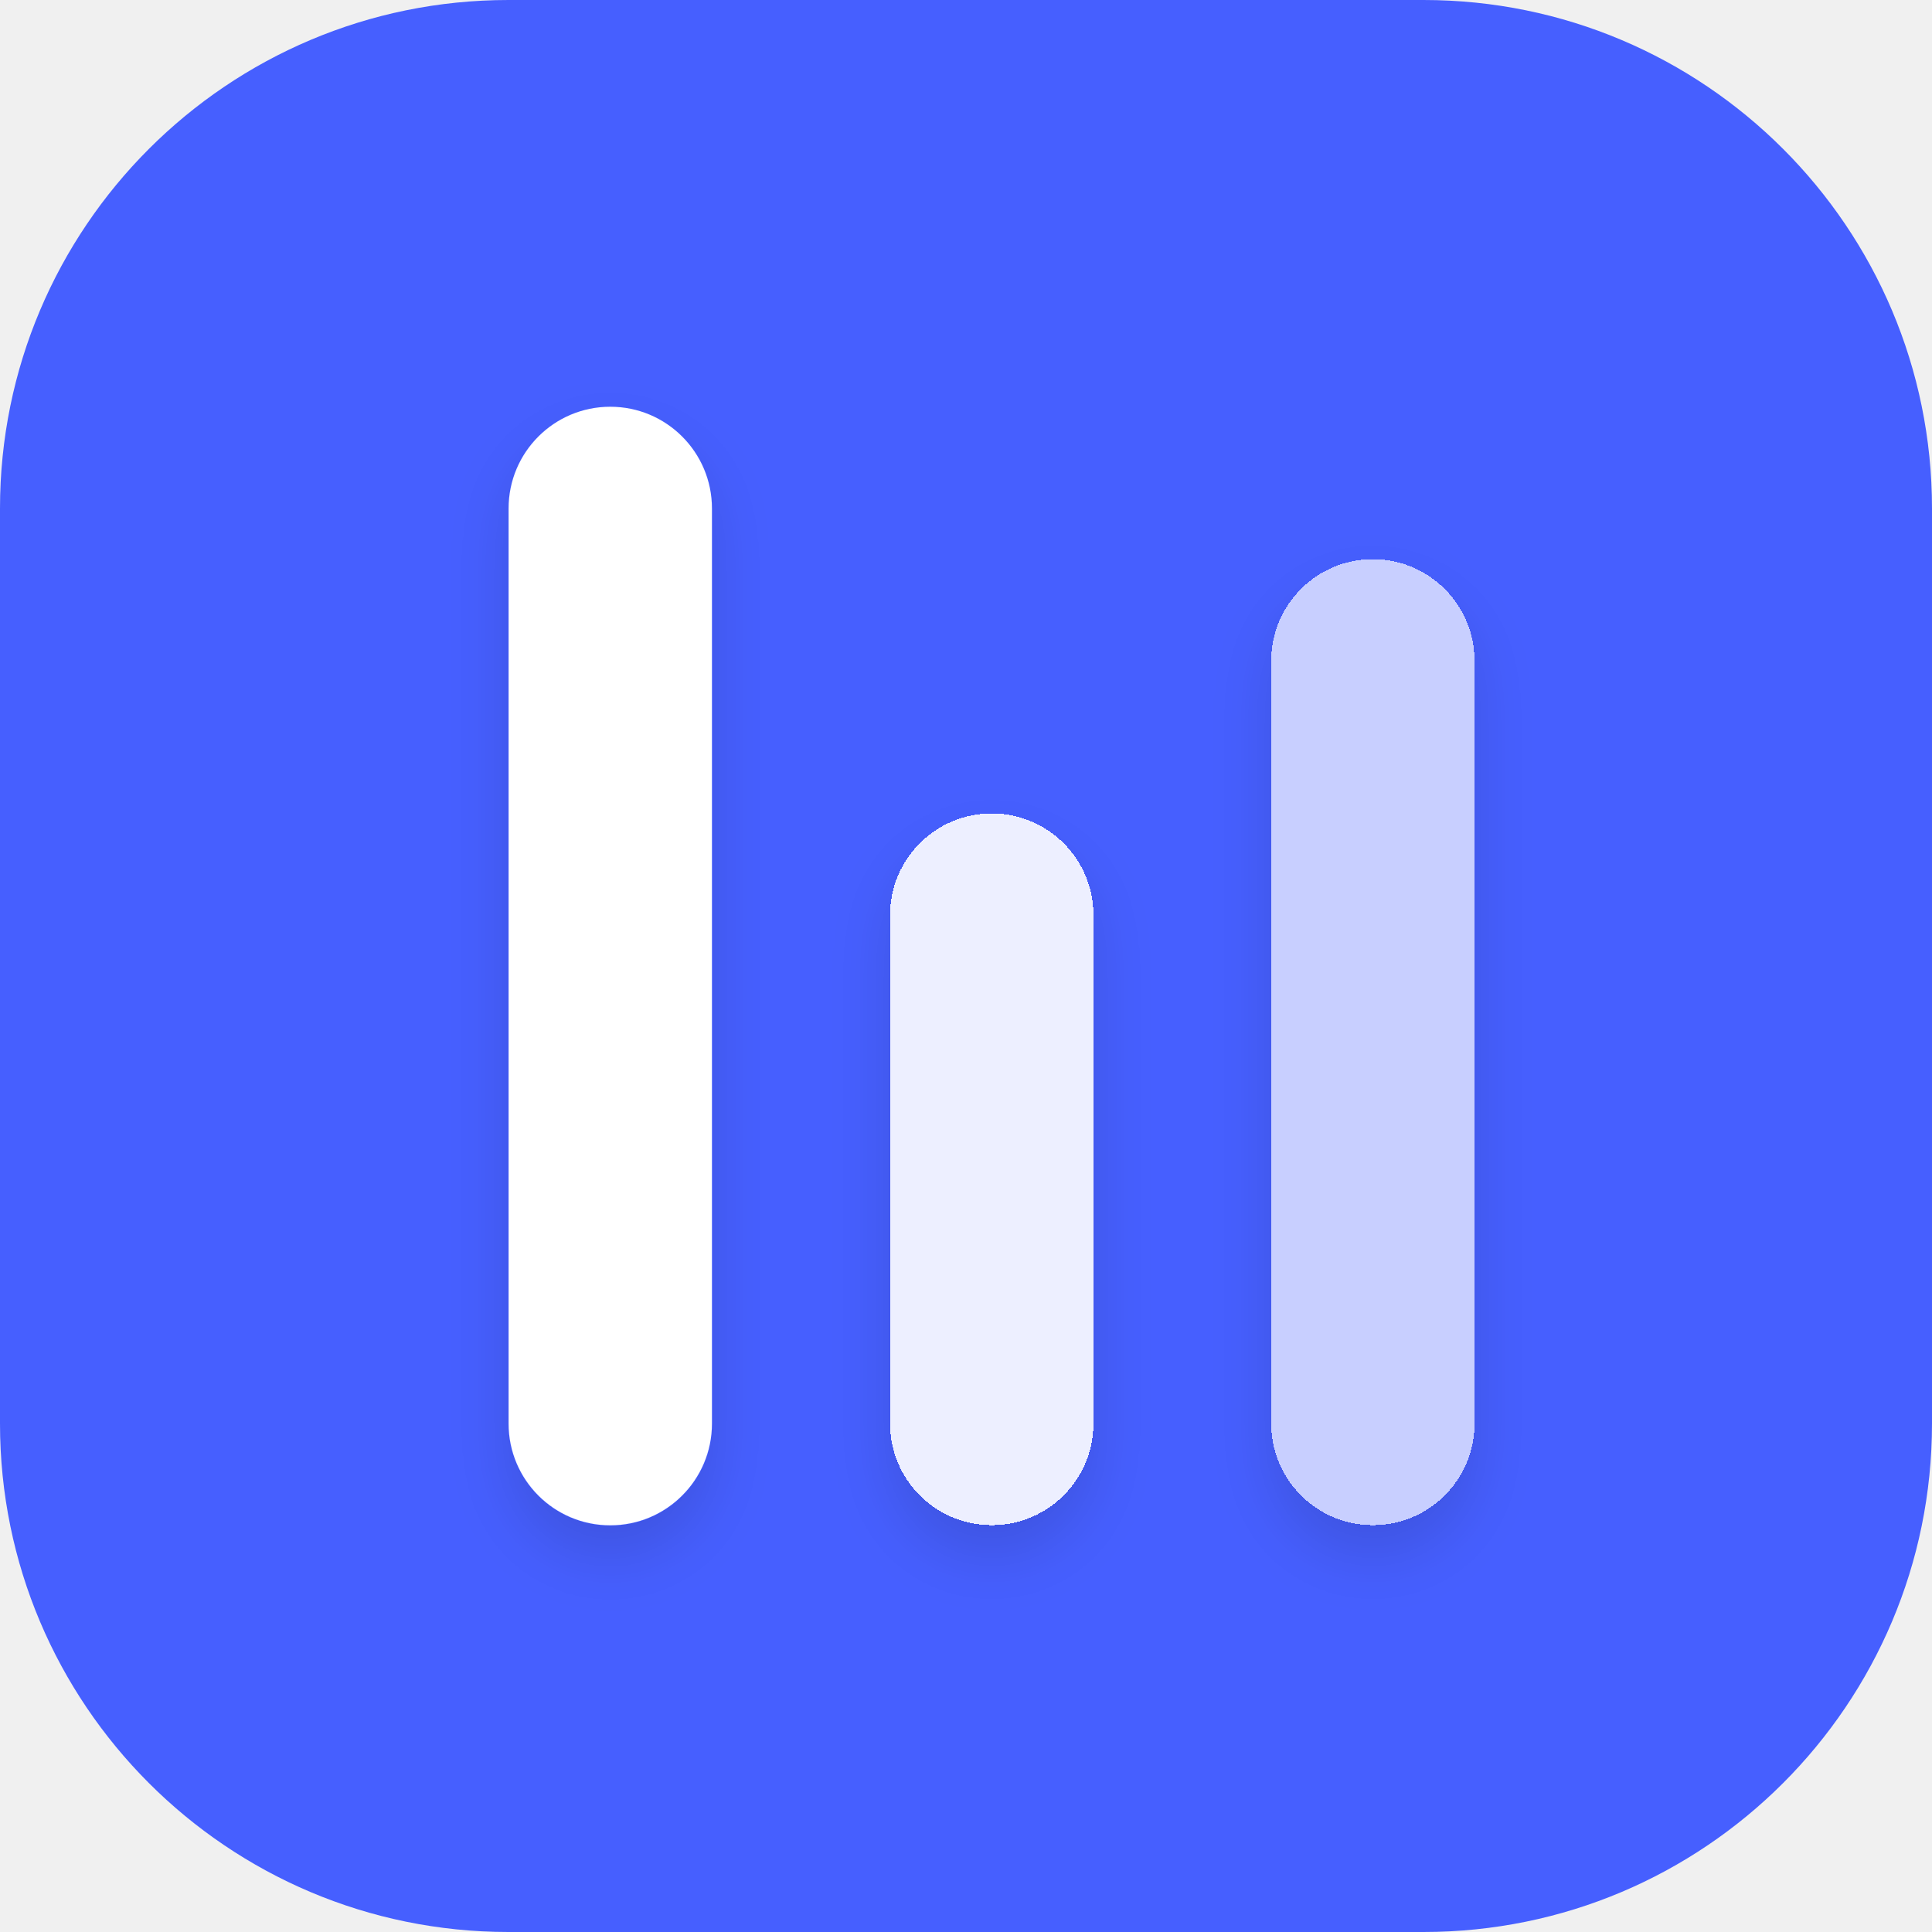
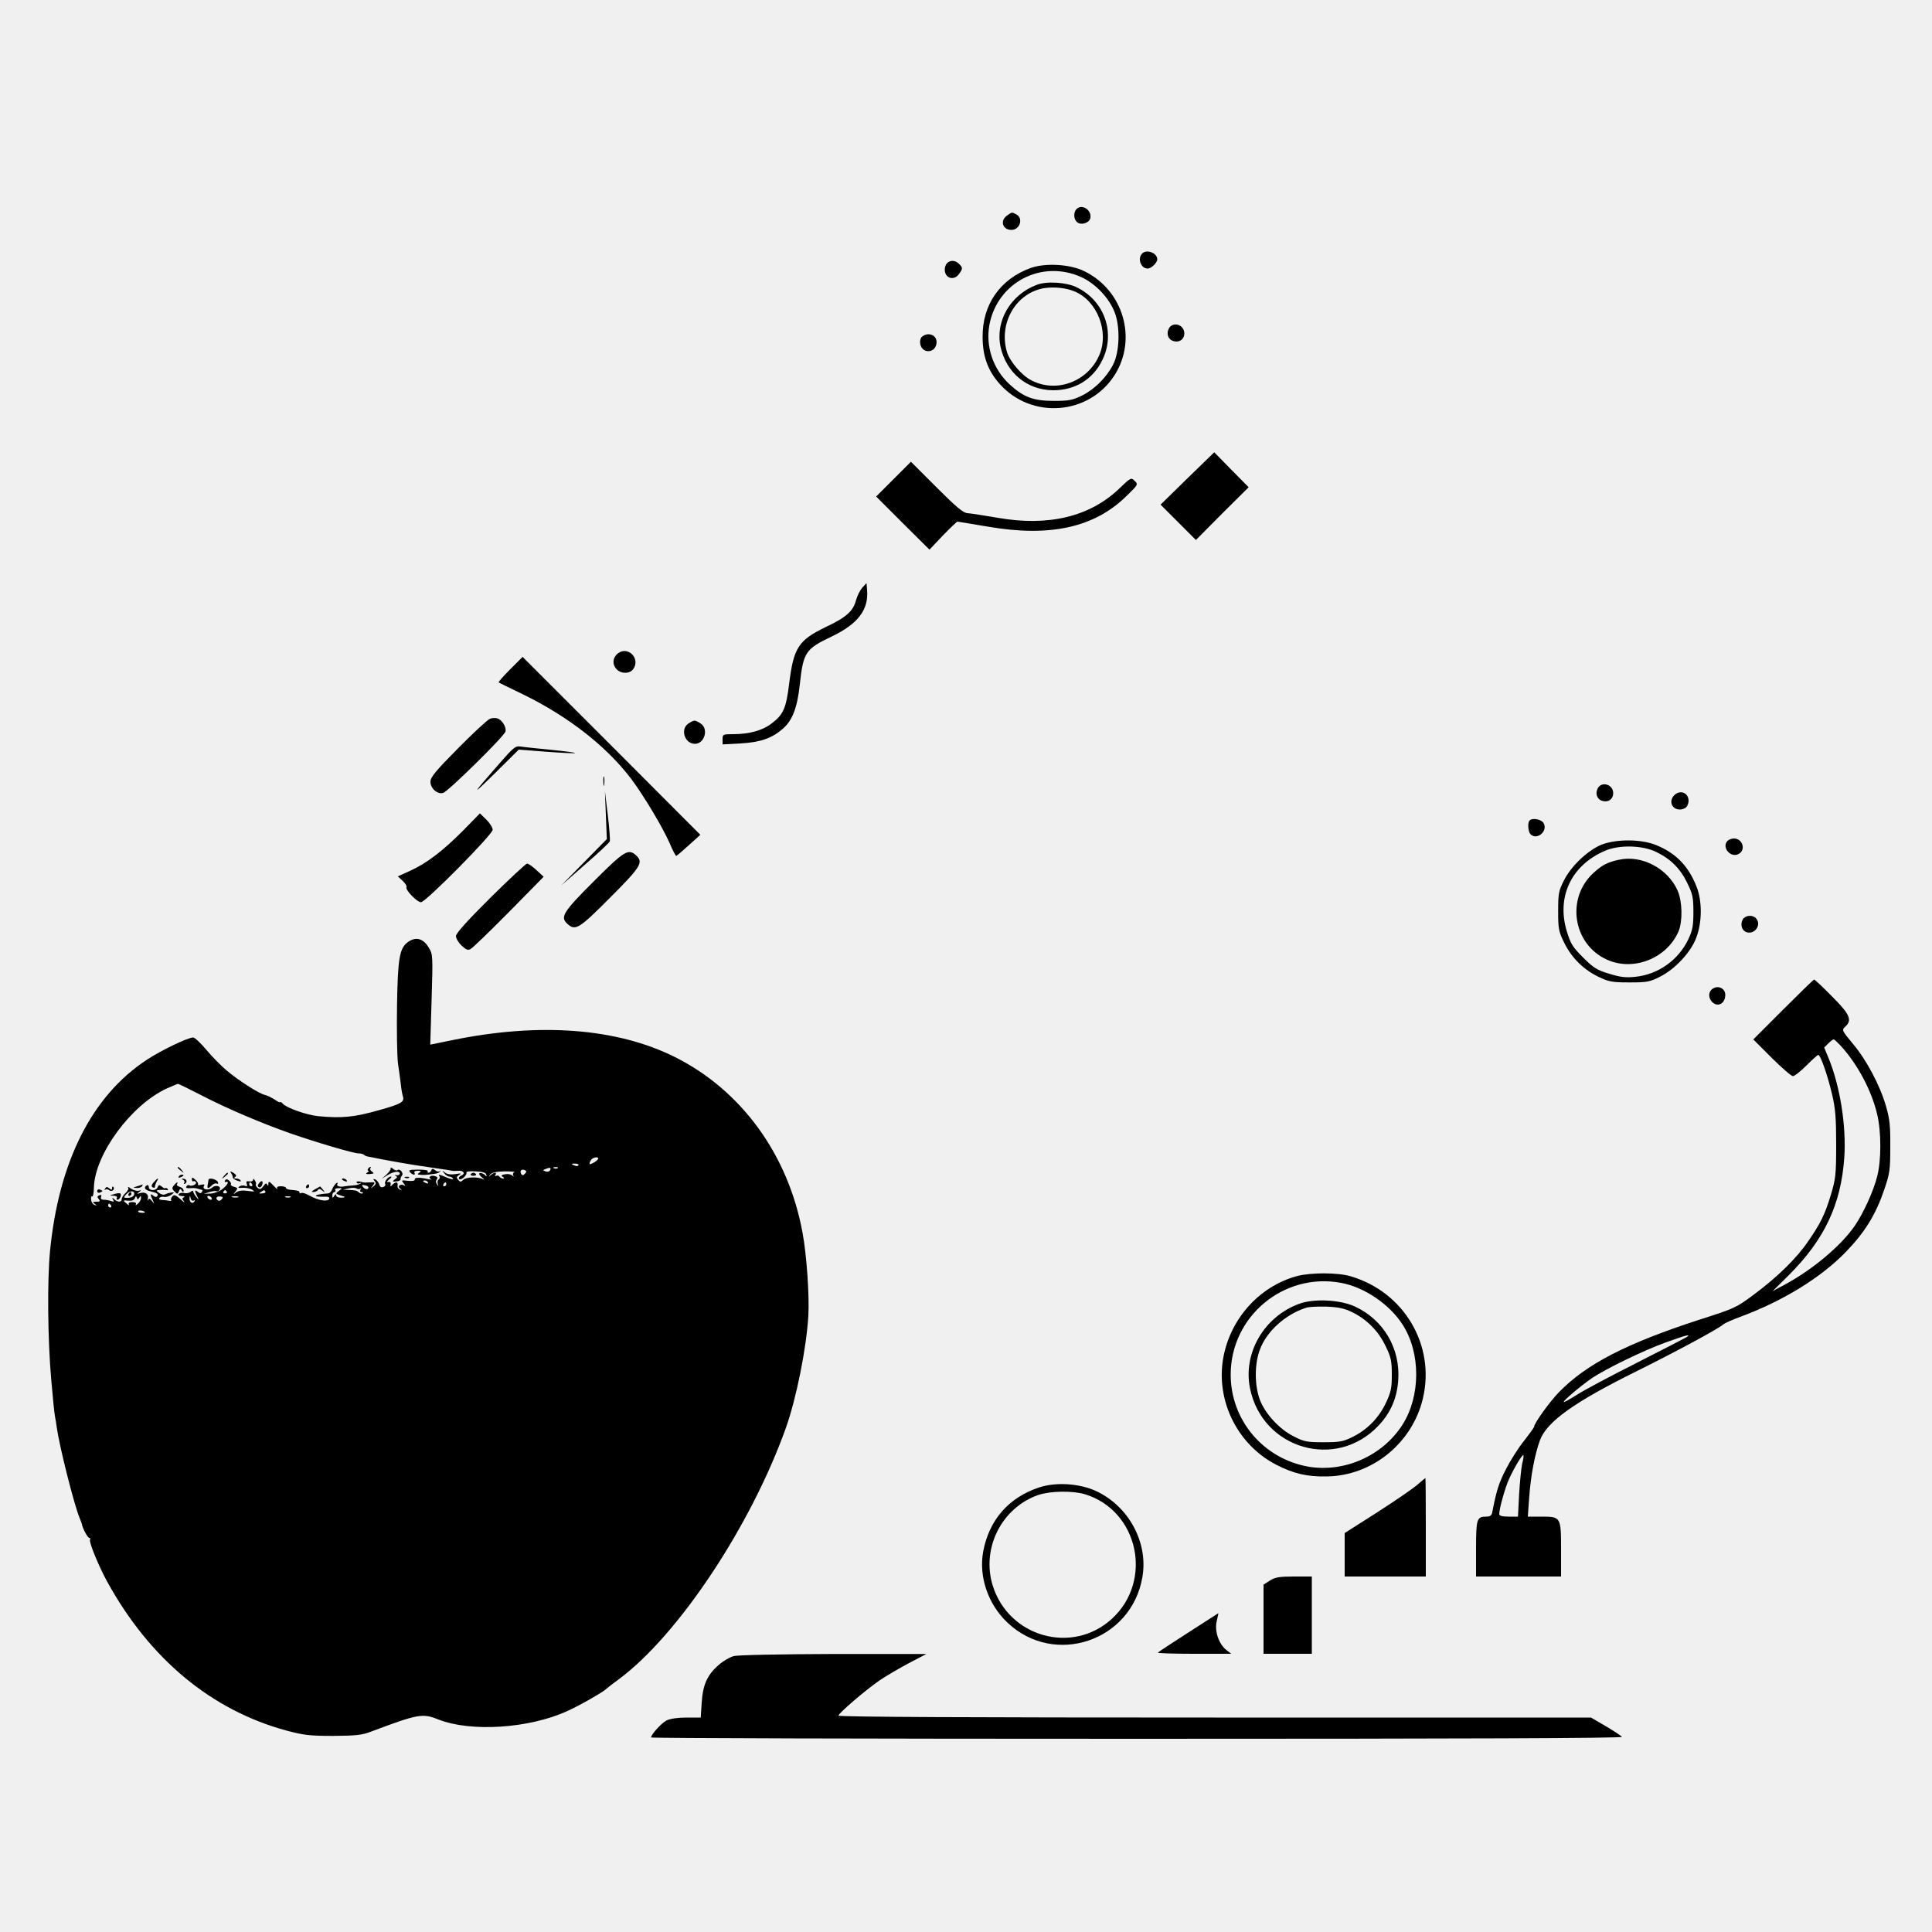
- <svg xmlns="http://www.w3.org/2000/svg" width="32" height="32" viewBox="0 0 32 32" fill="none">
-   <path d="M0 8.421C0 3.77 3.77 0 8.421 0H23.579C28.23 0 32 3.77 32 8.421V23.579C32 28.23 28.23 32 23.579 32H8.421C3.77 32 0 28.23 0 23.579V8.421Z" fill="#465FFF" />
-   <g filter="url(#filter0_d_1884_16361)">
-     <path d="M8.424 8.422C8.424 7.491 9.178 6.737 10.108 6.737C11.038 6.737 11.792 7.491 11.792 8.422V23.579C11.792 24.51 11.038 25.264 10.108 25.264C9.178 25.264 8.424 24.51 8.424 23.579V8.422Z" fill="white" />
+ <svg xmlns="http://www.w3.org/2000/svg" version="1.0" width="1000pt" height="1000pt" viewBox="0 0 1000 1000" preserveAspectRatio="xMidYMid meet">
+   <g transform="translate(0,1000) scale(0.1,-0.1)" fill="#000000" stroke="none">
+     <path d="M5572 8918 c-17 -17 -15 -53 3 -68 20 -17 61 -5 68 19 11 42 -42 78 -71 49z" />
+     <path d="M5212 8884 c-37 -26 -23 -74 23 -74 44 0 63 60 26 80 -25 13 -22 13 -49 -6z" />
+     <path d="M5912 8688 c-26 -26 -7 -78 28 -78 19 0 50 30 50 48 0 32 -54 54 -78 30z" />
+     <path d="M4902 8638 c-7 -7 -12 -21 -12 -33 0 -46 48 -60 74 -23 20 28 20 33 0 52 -18 19 -45 21 -62 4z" />
+     <path d="M5335 8613 c-158 -57 -251 -190 -249 -358 0 -100 28 -175 89 -243 165 -184 461 -161 594 46 119 187 46 439 -156 538 -74 37 -202 44 -278 17z m263 -48 c74 -34 144 -109 172 -183 29 -76 25 -205 -9 -270 -34 -66 -97 -128 -160 -159 -49 -24 -68 -28 -146 -28 -106 0 -157 19 -230 86 -85 79 -124 195 -104 307 41 221 272 341 477 247z" />
+     <path d="M5367 8526 c-137 -51 -217 -189 -188 -322 30 -134 137 -223 272 -224 114 0 206 56 255 157 68 139 12 303 -129 374 -53 28 -157 35 -210 15z m194 -34 c118 -48 181 -209 129 -330 -59 -137 -221 -198 -351 -131 -49 24 -113 99 -127 147 -45 151 49 309 196 331 50 7 110 1 153 -17z" />
+     <path d="M6050 8300 c-15 -29 -3 -59 26 -66 30 -8 54 11 54 40 0 46 -59 64 -80 26z" />
+     <path d="M4770 8255 c-7 -8 -10 -25 -6 -39 11 -45 71 -45 82 0 8 30 -11 54 -41 54 -12 0 -28 -7 -35 -15z" />
+     <path d="M6146 7524 l-139 -136 91 -91 92 -92 136 137 137 136 -89 90 -89 91 -139 -135z" />
+     <path d="M4625 7520 l-90 -90 138 -138 138 -137 69 73 c38 39 72 72 76 72 3 0 74 -12 158 -26 320 -55 550 -5 716 158 61 59 62 61 43 79 -18 18 -20 18 -81 -41 -152 -145 -367 -196 -628 -150 -71 12 -141 23 -157 24 -21 1 -58 32 -160 134 l-132 132 -90 -90z" />
+     <path d="M4463 6958 c-11 -12 -26 -42 -32 -64 -15 -58 -52 -90 -158 -140 -140 -68 -165 -106 -188 -290 -16 -131 -30 -163 -93 -210 -46 -35 -114 -54 -197 -54 -53 0 -55 -1 -55 -26 l0 -27 93 5 c103 6 161 26 219 76 50 44 75 109 88 231 18 165 29 182 166 247 135 65 191 138 182 241 l-3 35 -22 -24z" />
+     <path d="M3198 6618 c-26 -21 -30 -53 -10 -78 22 -28 70 -30 89 -4 40 54 -26 123 -79 82z" />
+     <path d="M2640 6535 c-35 -35 -62 -66 -59 -67 2 -2 58 -29 124 -61 236 -115 433 -269 561 -437 64 -85 163 -250 200 -334 15 -36 31 -66 34 -66 3 0 32 25 65 55 l60 54 -460 461 -460 460 -65 -65z" />
+     <path d="M2535 6279 c-11 -4 -85 -72 -164 -152 -116 -117 -143 -150 -143 -173 0 -35 36 -67 66 -58 25 7 314 291 322 317 7 22 -18 63 -43 69 -10 3 -28 2 -38 -3z" />
+     <path d="M3562 6254 c-42 -29 -18 -104 35 -104 49 0 72 76 31 104 -12 9 -27 16 -33 16 -6 0 -21 -7 -33 -16z" />
+     <path d="M2584 6047 c-146 -166 -149 -174 -23 -50 l124 123 143 -11 c79 -6 146 -9 148 -7 2 3 -53 10 -124 17 -70 7 -140 14 -157 17 -27 4 -37 -4 -111 -89z" />
+     <path d="M3123 5955 c0 -22 2 -30 4 -17 2 12 2 30 0 40 -3 9 -5 -1 -4 -23z" />
+     <path d="M8270 5920 c-15 -29 -3 -59 26 -66 30 -8 54 11 54 40 0 46 -59 64 -80 26z" />
+     <path d="M3136 5781 l5 -124 -118 -120 -118 -120 123 108 c68 59 126 113 128 120 3 6 -2 68 -10 136 l-15 124 5 -124z" />
+     <path d="M8666 5884 c-30 -30 -13 -74 29 -74 12 0 26 5 33 12 7 7 12 21 12 33 0 42 -44 59 -74 29z" />
+     <path d="M2395 5699 c-104 -104 -187 -168 -274 -207 l-62 -28 25 -23 c14 -13 23 -28 20 -33 -8 -13 55 -78 75 -78 24 0 371 351 371 375 0 12 -15 35 -33 53 l-33 32 -89 -91z" />
+     <path d="M7917 5753 c-11 -11 -8 -58 5 -71 33 -33 91 16 68 57 -10 20 -58 30 -73 14z" />
+     <path d="M8942 5648 c-33 -33 16 -91 57 -68 39 20 21 80 -24 80 -12 0 -26 -5 -33 -12z" />
+     <path d="M8292 5629 c-70 -27 -160 -111 -197 -186 -27 -53 -30 -67 -30 -158 0 -93 2 -105 32 -166 39 -79 102 -140 181 -177 50 -24 70 -27 157 -27 91 0 105 3 158 30 77 39 159 126 187 202 30 78 31 188 2 262 -42 108 -107 175 -210 217 -76 31 -202 32 -280 3z m279 -38 c74 -35 125 -85 161 -159 29 -59 33 -76 33 -152 0 -71 -4 -94 -26 -141 -51 -108 -156 -183 -275 -195 -49 -5 -77 -2 -135 16 -63 19 -81 30 -135 84 -54 54 -65 72 -84 135 -55 180 24 344 199 418 73 31 191 28 262 -6z" />
+     <path d="M8380 5550 c-58 -12 -87 -27 -131 -67 -144 -130 -109 -368 66 -449 137 -64 312 4 373 145 22 53 20 156 -5 212 -51 114 -185 185 -303 159z" />
+     <path d="M3072 5437 c-160 -160 -174 -184 -134 -220 40 -36 60 -24 219 136 161 161 175 184 135 220 -40 36 -60 24 -220 -136z" />
+     <path d="M2538 5353 c-118 -117 -178 -184 -178 -198 0 -12 13 -34 29 -49 23 -22 33 -26 47 -18 11 6 100 92 199 192 l179 182 -37 34 c-20 19 -42 34 -49 34 -6 0 -92 -80 -190 -177z" />
+     <path d="M9020 5240 c-14 -26 -4 -57 20 -65 44 -14 80 41 48 73 -19 19 -56 14 -68 -8z" />
+     <path d="M2113 5125 c-45 -31 -54 -82 -58 -329 -2 -127 0 -262 5 -301 6 -38 12 -88 15 -110 2 -22 7 -50 11 -62 7 -27 -10 -37 -120 -68 -133 -38 -197 -44 -321 -32 -57 6 -158 41 -180 63 -8 9 -15 13 -15 9 0 -3 -12 2 -27 13 -16 10 -39 22 -53 25 -32 8 -138 76 -199 128 -25 21 -71 67 -101 103 -30 36 -62 66 -70 66 -28 0 -167 -67 -241 -116 -283 -186 -455 -527 -500 -989 -15 -154 -12 -459 6 -664 8 -95 17 -183 20 -195 2 -11 7 -37 9 -56 14 -99 90 -400 118 -467 6 -15 12 -30 12 -33 4 -22 30 -70 38 -70 5 0 7 -4 4 -9 -7 -11 44 -136 89 -218 220 -400 540 -666 930 -771 87 -23 118 -27 240 -27 116 1 149 4 195 22 245 92 267 96 349 63 167 -66 468 -47 666 43 61 27 191 101 205 117 3 3 31 25 64 49 308 229 683 794 864 1301 54 153 106 411 116 580 6 104 -9 316 -30 429 -74 405 -317 738 -661 910 -301 150 -701 180 -1153 87 l-113 -23 7 234 c7 226 6 235 -14 267 -29 49 -67 59 -107 31z m-1069 -795 c127 -66 307 -143 461 -197 133 -46 325 -103 351 -103 11 0 24 -3 28 -7 3 -4 12 -8 19 -9 97 -20 227 -43 315 -55 90 -13 115 -17 122 -19 3 -1 17 -1 33 0 29 2 37 -17 12 -26 -8 -4 -12 -10 -9 -16 3 -5 14 -2 25 8 10 9 16 20 13 25 -3 5 18 8 47 6 37 -1 54 -7 56 -17 3 -9 1 -11 -4 -5 -9 12 -33 18 -33 9 0 -4 8 -13 18 -21 9 -8 11 -11 3 -7 -27 14 -86 12 -102 -2 -14 -13 -18 -13 -28 0 -10 11 -8 16 6 25 14 8 9 9 -19 4 -25 -4 -44 -1 -55 8 -16 13 -17 12 -4 -3 7 -10 19 -18 27 -18 7 0 16 -5 19 -11 4 -5 -10 -3 -30 5 -44 19 -48 19 -40 7 3 -5 1 -12 -4 -16 -6 -3 -8 -13 -5 -23 5 -14 4 -14 -4 -2 -7 9 -7 18 -1 26 6 8 3 13 -11 17 -22 6 -37 -8 -18 -17 7 -3 0 -2 -17 1 -46 10 -70 9 -68 -2 1 -7 -13 -9 -35 -7 -35 4 -36 4 -22 -14 9 -10 10 -15 3 -10 -19 11 -39 -4 -22 -16 11 -8 11 -9 -1 -5 -8 2 -14 11 -12 21 3 19 -9 21 -27 4 -10 -11 -12 -10 -9 2 2 9 -3 14 -12 12 -10 -1 -9 2 4 13 11 8 15 15 9 15 -15 0 -36 -27 -29 -39 3 -5 -1 -12 -10 -15 -10 -4 -18 1 -21 13 -3 11 -12 22 -20 26 -13 4 -13 3 -4 -8 9 -11 7 -17 -6 -28 -17 -13 -17 -13 -3 4 13 18 12 19 -15 17 -17 -1 -32 -1 -35 0 -20 7 -39 7 -34 -1 3 -5 11 -6 17 -3 7 4 8 3 4 -1 -4 -5 -22 -10 -40 -11 -18 -1 -36 -3 -42 -4 -24 -6 -46 1 -39 12 5 7 3 8 -5 4 -7 -5 -16 -18 -21 -30 -4 -13 -14 -23 -22 -23 -40 -3 -66 -8 -63 -13 2 -3 19 -5 38 -4 26 1 34 -2 31 -11 -7 -17 -56 -9 -101 16 -19 11 -38 17 -44 14 -5 -4 -9 -2 -9 3 0 8 -6 10 -50 14 -11 1 -20 6 -20 10 0 4 -12 8 -26 8 -17 0 -23 -4 -19 -12 4 -7 -5 0 -19 15 -22 23 -26 25 -27 10 0 -12 -2 -13 -6 -5 -4 10 -9 8 -20 -8 -12 -16 -18 -18 -29 -9 -7 6 -12 14 -10 18 3 4 1 13 -5 21 -5 10 -9 10 -9 3 0 -6 -9 -10 -19 -8 -15 3 -18 0 -14 -12 5 -12 2 -15 -9 -11 -8 4 -21 2 -29 -3 -10 -7 -6 -9 16 -7 17 1 39 -3 50 -10 17 -10 13 -11 -23 -6 -28 4 -48 1 -60 -8 -15 -12 -16 -11 -3 5 13 16 12 19 -7 24 -12 3 -20 9 -17 13 3 4 -2 13 -9 19 -10 9 -16 9 -21 1 -4 -6 -2 -9 3 -8 20 6 12 -13 -15 -35 -15 -13 -44 -24 -63 -25 l-35 -1 29 9 c16 5 33 7 37 4 4 -2 11 1 15 7 12 19 -19 29 -38 12 -19 -17 -54 -10 -42 9 5 8 0 9 -14 6 -12 -4 -20 -3 -17 2 2 4 -4 15 -14 24 -15 13 -18 14 -18 1 0 -8 4 -12 8 -9 4 2 10 0 13 -5 7 -10 -22 -24 -34 -16 -5 3 -12 0 -15 -6 -5 -7 1 -10 16 -9 13 1 27 1 32 0 7 -2 22 -6 33 -9 3 0 2 -6 -1 -11 -5 -8 -11 -7 -21 1 -17 14 -18 6 -3 -24 10 -21 10 -21 -5 -3 -9 11 -16 24 -16 29 0 5 -6 5 -13 -2 -8 -6 -23 -9 -35 -6 -12 2 -24 0 -27 -6 -4 -5 4 -9 17 -10 13 0 17 -3 10 -6 -10 -4 -10 -8 0 -21 7 -10 -2 -4 -18 11 -26 23 -33 25 -42 14 -7 -8 -9 -16 -6 -20 3 -3 -2 -4 -13 -2 -10 2 -26 4 -36 4 -10 1 -16 5 -12 10 3 6 14 8 24 6 11 -2 27 3 38 11 17 13 17 14 -2 11 -11 -1 -25 -6 -31 -9 -6 -4 -20 -1 -30 7 -18 14 -18 14 6 16 14 1 30 0 35 -1 6 -1 6 2 2 7 -5 4 -10 6 -11 3 -2 -3 -10 1 -18 8 -13 10 -17 10 -22 -3 -7 -20 -46 -20 -46 1 0 8 -4 12 -10 9 -18 -11 -11 -24 18 -31 37 -9 43 -14 36 -25 -4 -6 -11 -6 -20 2 -17 14 -18 6 -3 -24 9 -20 9 -21 -4 -4 -11 14 -16 15 -21 5 -3 -7 -3 -3 -1 8 6 24 -14 37 -42 28 -16 -5 -16 -4 -3 6 13 10 13 11 -1 7 -9 -3 -27 2 -40 10 -12 9 -19 12 -16 6 4 -6 -2 -18 -13 -28 -11 -10 -20 -24 -20 -32 0 -16 -22 -17 -39 0 -11 10 -12 9 -6 -2 6 -11 4 -13 -9 -8 -10 4 -27 7 -38 7 -13 0 -18 5 -15 14 4 10 1 13 -9 9 -11 -4 -12 -9 -3 -19 9 -11 7 -14 -12 -14 -20 0 -21 -2 -9 -11 13 -9 13 -10 0 -6 -8 2 -17 14 -18 26 -2 13 0 21 5 18 4 -3 9 18 9 47 5 171 191 425 375 511 30 13 57 25 60 25 4 0 59 -27 123 -60z m2051 -330 c-3 -5 -15 -15 -26 -20 -15 -8 -19 -8 -17 2 2 7 8 16 13 20 15 11 37 10 30 -2z m-101 -32 c-3 -4 -11 -5 -19 -1 -21 7 -19 12 4 10 11 0 18 -5 15 -9z m-148 -27 c-4 -6 -14 -7 -23 -4 -15 6 -14 7 3 13 22 9 29 6 20 -9z m41 13 c-3 -3 -12 -4 -19 -1 -8 3 -5 6 6 6 11 1 17 -2 13 -5z m-170 -29 c-8 -9 -14 -10 -19 -2 -9 16 0 27 17 21 11 -5 12 -9 2 -19z m-55 8 c-6 -3 -9 -10 -6 -16 5 -9 4 -9 -5 -1 -7 6 -23 9 -37 6 -19 -3 -22 -7 -12 -13 9 -6 9 -9 1 -9 -6 0 -15 5 -18 10 -4 6 -11 7 -17 4 -7 -4 -8 -2 -4 4 10 16 -6 15 -24 0 -12 -11 -12 -10 -3 2 8 11 31 16 75 17 35 0 57 -2 50 -4z m-447 -53 c3 -6 -1 -7 -9 -4 -18 7 -21 14 -7 14 6 0 13 -4 16 -10z m-910 -10 c3 -5 1 -10 -4 -10 -6 0 -11 5 -11 10 0 6 2 10 4 10 3 0 8 -4 11 -10z m1005 0 c0 -5 -5 -10 -11 -10 -5 0 -7 5 -4 10 3 6 8 10 11 10 2 0 4 -4 4 -10z m-405 -12 c4 -3 2 -9 -3 -12 -5 -3 -15 1 -21 8 -10 11 -9 14 3 12 9 -1 18 -5 21 -8z m-40 -10 c5 4 5 1 1 -5 -4 -8 -2 -13 5 -13 7 0 9 -3 6 -6 -4 -4 -12 -2 -19 4 -14 11 -15 11 -55 13 l-28 1 30 7 c17 4 35 4 41 -1 6 -4 15 -4 19 0z m-111 -12 c-16 -12 -16 -15 -4 -19 8 -3 22 -8 30 -10 8 -3 3 -6 -12 -6 -16 -1 -28 4 -28 12 0 8 -4 7 -10 -3 -8 -13 -10 -12 -10 3 0 9 5 17 11 17 5 0 7 5 4 10 -3 6 4 10 16 10 22 0 22 0 3 -14z m-1061 -22 c-3 -8 -17 -14 -31 -14 -24 0 -24 1 -8 19 20 22 48 18 39 -5z m481 18 c3 -5 -1 -9 -9 -9 -8 0 -12 4 -9 9 3 4 7 8 9 8 2 0 6 -4 9 -8z m200 0 c2 -4 -5 -9 -17 -9 -17 -2 -19 0 -7 7 18 12 18 12 24 2z m-653 -31 c7 11 9 11 9 -2 0 -9 -8 -23 -17 -30 -9 -8 -14 -9 -10 -3 4 7 -2 12 -18 12 -16 0 -22 -5 -18 -12 4 -6 -1 -5 -10 3 -23 18 -22 20 9 16 16 -1 28 3 32 13 4 12 7 13 10 3 4 -11 6 -11 13 0z m281 -15 c7 4 8 2 4 -5 -10 -15 -26 -4 -25 17 1 15 2 15 6 -1 2 -9 9 -14 15 -11z m93 14 c3 -5 2 -10 -4 -10 -5 0 -13 5 -16 10 -3 6 -2 10 4 10 5 0 13 -4 16 -10z m53 -7 c-5 -7 -14 -10 -19 -7 -16 10 -9 23 10 21 15 -1 17 -4 9 -14z m85 10 c-7 -2 -21 -2 -30 0 -10 3 -4 5 12 5 17 0 24 -2 18 -5z m270 0 c-7 -2 -19 -2 -25 0 -7 3 -2 5 12 5 14 0 19 -2 13 -5z m-928 -43 c3 -5 1 -10 -4 -10 -6 0 -11 5 -11 10 0 6 2 10 4 10 3 0 8 -4 11 -10z m175 -35 c0 -2 -9 -3 -19 -2 -11 0 -18 5 -15 9 4 6 34 0 34 -7z" />
+     <path d="M920 3956 c0 -2 8 -10 18 -17 15 -13 16 -12 3 4 -13 16 -21 21 -21 13z" />
+     <path d="M1905 3950 c-3 -5 -3 -10 2 -10 4 0 2 -4 -6 -9 -10 -7 -6 -9 13 -8 22 2 24 4 11 13 -8 6 -12 14 -8 17 3 4 4 7 0 7 -3 0 -9 -4 -12 -10z" />
+     <path d="M2022 3953 c2 -6 -8 -20 -22 -33 l-25 -22 30 19 c32 20 65 24 64 8 0 -6 -8 -9 -17 -8 -10 2 -12 0 -4 -3 10 -5 9 -9 -4 -18 -15 -12 -14 -13 7 -11 13 1 23 6 22 11 -1 5 3 14 8 20 10 12 -13 39 -24 27 -4 -3 -14 0 -22 7 -9 7 -15 9 -13 3z" />
+     <path d="M2122 3933 c12 -15 32 -18 23 -3 -3 6 4 10 17 10 18 0 20 -2 8 -10 -12 -8 -10 -10 10 -11 14 -1 30 0 35 1 6 1 20 3 32 4 12 1 26 6 30 11 4 6 4 7 -1 3 -5 -4 -16 -2 -24 5 -12 9 -16 9 -19 0 -3 -7 -9 -13 -14 -13 -6 0 -8 4 -5 8 3 5 -19 8 -49 8 -44 0 -52 -2 -43 -13z" />
+     <path d="M1196 3928 c5 -7 9 -17 9 -22 0 -5 10 -13 23 -17 15 -6 21 -5 17 1 -3 6 -14 10 -23 10 -12 0 -13 3 -5 8 9 6 6 11 -8 21 -17 10 -20 10 -13 -1z" />
+     <path d="M1159 3913 c-13 -16 -12 -17 4 -4 9 7 17 15 17 17 0 8 -8 3 -21 -13z" />
+     <path d="M2436 3922 c-2 -4 4 -8 14 -8 10 0 16 4 14 8 -3 4 -9 8 -14 8 -5 0 -11 -4 -14 -8z" />
+     <path d="M925 3910 c-3 -6 1 -7 9 -4 18 7 21 14 7 14 -6 0 -13 -4 -16 -10z" />
+     <path d="M2098 3903 c7 -3 16 -2 19 1 4 3 -2 6 -13 5 -11 0 -14 -3 -6 -6z" />
+     <path d="M796 3881 c-11 -12 -14 -21 -7 -26 6 -3 12 -4 12 -1 1 3 2 9 3 14 1 4 5 13 9 20 12 18 2 15 -17 -7z" />
+     <path d="M948 3893 c6 -2 9 -10 6 -15 -4 -7 -2 -8 5 -4 13 9 5 26 -12 25 -9 0 -8 -2 1 -6z" />
+     <path d="M1079 3893 c0 -4 -2 -16 -4 -25 -4 -22 2 -23 22 -3 8 8 19 12 25 9 6 -4 9 -1 6 7 -5 15 -48 26 -49 12z" />
+     <path d="M1770 3896 c0 -2 7 -7 16 -10 8 -3 12 -2 9 4 -6 10 -25 14 -25 6z" />
+     <path d="M1341 3876 c-8 -10 -9 -16 -1 -21 5 -3 13 1 16 10 9 22 -1 29 -15 11z" />
+     <path d="M900 3864 c-11 -12 -10 -18 3 -31 15 -15 17 -15 23 1 5 14 9 15 15 4 7 -11 9 -11 9 0 0 8 -9 16 -20 19 -11 3 -17 9 -14 14 9 15 -3 10 -16 -7z" />
+     <path d="M710 3860 c-23 -7 -23 -8 -3 -9 12 -1 25 4 28 9 3 6 5 10 3 9 -2 -1 -14 -5 -28 -9z" />
+     <path d="M1585 3860 c-3 -5 -1 -10 4 -10 6 0 11 5 11 10 0 6 -2 10 -4 10 -3 0 -8 -4 -11 -10z" />
+     <path d="M544 3848 c-4 -7 -4 -10 1 -6 4 4 14 3 21 -3 13 -10 32 6 20 18 -3 4 -6 1 -6 -7 0 -10 -3 -10 -14 -1 -11 9 -16 9 -22 -1z" />
+     <path d="M1630 3844 c-18 -10 -20 -14 -8 -14 9 0 20 5 23 10 5 8 12 7 23 -2 15 -12 16 -11 3 5 -7 9 -14 17 -15 16 0 -1 -12 -7 -26 -15z" />
+     <path d="M503 3835 c0 -7 6 -11 14 -8 7 3 13 6 13 8 0 2 -6 5 -13 8 -8 3 -14 -1 -14 -8z" />
+     <path d="M590 3819 c-25 -7 -25 -7 -2 -8 13 -1 20 -5 17 -11 -3 -5 -2 -10 3 -10 12 0 24 28 14 33 -4 2 -18 1 -32 -4z" />
+     <path d="M665 3820 c-3 -5 -1 -10 4 -10 6 0 11 5 11 10 0 6 -2 10 -4 10 -3 0 -8 -4 -11 -10z" />
+     <path d="M9230 4775 l-155 -155 95 -95 c52 -52 102 -95 110 -95 9 0 40 25 70 55 30 30 58 55 61 55 12 0 49 -107 72 -205 17 -73 21 -122 21 -260 0 -156 -3 -177 -27 -258 -32 -105 -54 -149 -118 -242 -61 -89 -158 -184 -279 -274 -92 -69 -100 -73 -285 -132 -378 -123 -584 -229 -727 -376 -49 -51 -128 -161 -128 -179 0 -3 -23 -35 -51 -71 -29 -35 -71 -102 -94 -147 -37 -72 -49 -109 -71 -223 -3 -17 -11 -23 -32 -23 -48 0 -52 -12 -52 -167 l0 -143 220 0 220 0 0 139 c0 170 -1 171 -102 171 l-70 0 7 98 c8 114 29 224 56 298 36 96 179 198 499 356 203 101 421 218 450 243 8 7 49 25 90 40 221 82 418 204 546 337 97 101 152 190 196 318 30 88 32 105 32 225 1 106 -3 144 -22 209 -31 108 -101 240 -172 324 -57 69 -58 71 -39 88 37 34 25 63 -68 156 -48 49 -90 88 -93 88 -3 0 -75 -70 -160 -155z m302 -193 c84 -93 156 -229 184 -349 22 -91 22 -240 0 -323 -19 -76 -72 -191 -116 -255 -71 -103 -216 -225 -360 -303 l-65 -35 82 81 c186 185 272 367 289 610 11 162 -21 366 -80 512 l-24 58 21 21 c12 12 24 21 28 21 4 0 22 -17 41 -38z m-802 -1503 c-8 -5 -125 -65 -260 -134 -135 -68 -274 -142 -309 -165 -35 -22 -65 -39 -67 -37 -6 5 88 84 146 124 73 49 267 143 380 184 108 39 136 46 110 28z m-851 -654 c-5 -22 -12 -93 -16 -157 l-6 -118 -49 0 c-32 0 -48 4 -48 13 0 28 30 136 51 182 25 56 69 129 74 123 2 -2 0 -21 -6 -43z" />
+     <path d="M8864 4882 c-19 -13 -23 -39 -8 -61 28 -39 74 -20 74 30 0 33 -37 51 -66 31z" />
+     <path d="M6713 3395 c-202 -55 -356 -233 -385 -446 -28 -215 84 -430 277 -530 89 -46 159 -63 262 -61 235 3 443 172 498 404 65 276 -98 551 -374 632 -67 20 -206 20 -278 1z m228 -35 c121 -22 253 -112 320 -218 93 -146 92 -368 -1 -515 -102 -162 -303 -251 -490 -218 -232 42 -400 241 -400 476 0 302 275 530 571 475z" />
+     <path d="M6723 3251 c-181 -67 -290 -255 -253 -437 64 -315 447 -426 666 -192 62 66 94 140 101 231 13 166 -75 316 -225 385 -77 35 -212 42 -289 13z m278 -44 c74 -36 136 -99 172 -177 27 -55 31 -76 31 -145 0 -69 -4 -90 -30 -145 -37 -79 -97 -140 -172 -177 -50 -25 -68 -28 -152 -28 -85 0 -101 3 -153 30 -75 37 -149 118 -176 190 -28 75 -28 185 0 259 35 95 131 182 239 217 14 5 61 7 106 6 64 -3 93 -9 135 -30z" />
+     <path d="M7335 2314 c-22 -19 -115 -83 -207 -142 l-168 -107 0 -112 0 -113 210 0 210 0 0 255 c0 140 -1 255 -2 255 -2 -1 -21 -17 -43 -36z" />
+     <path d="M5378 2301 c-157 -52 -259 -169 -289 -332 -24 -129 25 -273 126 -368 243 -230 642 -95 698 236 31 178 -70 366 -239 445 -86 40 -208 48 -296 19z m237 -35 c277 -84 356 -447 140 -645 -205 -187 -534 -95 -617 173 -59 193 47 402 236 468 63 21 176 23 241 4z" />
+     <path d="M6573 1819 l-33 -21 0 -179 0 -179 125 0 125 0 0 200 0 200 -92 0 c-77 0 -99 -4 -125 -21z" />
+     <path d="M6152 1551 c-84 -54 -156 -101 -159 -105 -3 -3 81 -6 187 -6 l193 0 -26 20 c-39 31 -62 100 -49 150 5 22 9 40 8 40 0 0 -70 -45 -154 -99z" />
+     <path d="M3798 1428 c-20 -5 -55 -25 -77 -45 -60 -51 -83 -103 -89 -195 l-5 -78 -74 0 c-46 0 -85 -6 -103 -15 -27 -14 -80 -73 -80 -88 0 -4 1132 -7 2516 -7 1700 0 2513 3 2509 10 -4 6 -41 30 -83 55 l-77 45 -1947 0 c-1253 0 -1948 3 -1948 10 0 12 138 131 215 184 33 22 101 62 150 88 l90 47 -480 0 c-278 -1 -495 -5 -517 -11z" />
  </g>
-   <g filter="url(#filter1_d_1884_16361)">
-     <path d="M14.742 15.157C14.742 14.227 15.496 13.473 16.426 13.473C17.357 13.473 18.111 14.227 18.111 15.157V23.578C18.111 24.508 17.357 25.262 16.426 25.262C15.496 25.262 14.742 24.508 14.742 23.578V15.157Z" fill="white" fill-opacity="0.9" shape-rendering="crispEdges" />
-   </g>
-   <g filter="url(#filter2_d_1884_16361)">
-     <path d="M21.055 10.946C21.055 10.016 21.809 9.262 22.739 9.262C23.669 9.262 24.423 10.016 24.423 10.946V23.578C24.423 24.508 23.669 25.262 22.739 25.262C21.809 25.262 21.055 24.508 21.055 23.578V10.946Z" fill="white" fill-opacity="0.7" shape-rendering="crispEdges" />
-   </g>
-   <defs>
-     <filter id="filter0_d_1884_16361" x="7.424" y="6.237" width="5.368" height="20.526" filterUnits="userSpaceOnUse" color-interpolation-filters="sRGB">
-       <feFlood flood-opacity="0" result="BackgroundImageFix" />
-       <feColorMatrix in="SourceAlpha" type="matrix" values="0 0 0 0 0 0 0 0 0 0 0 0 0 0 0 0 0 0 127 0" result="hardAlpha" />
-       <feOffset dy="0.5" />
-       <feGaussianBlur stdDeviation="0.5" />
-       <feComposite in2="hardAlpha" operator="out" />
-       <feColorMatrix type="matrix" values="0 0 0 0 0 0 0 0 0 0 0 0 0 0 0 0 0 0 0.12 0" />
-       <feBlend mode="normal" in2="BackgroundImageFix" result="effect1_dropShadow_1884_16361" />
-       <feBlend mode="normal" in="SourceGraphic" in2="effect1_dropShadow_1884_16361" result="shape" />
-     </filter>
-     <filter id="filter1_d_1884_16361" x="13.742" y="12.973" width="5.368" height="13.789" filterUnits="userSpaceOnUse" color-interpolation-filters="sRGB">
-       <feFlood flood-opacity="0" result="BackgroundImageFix" />
-       <feColorMatrix in="SourceAlpha" type="matrix" values="0 0 0 0 0 0 0 0 0 0 0 0 0 0 0 0 0 0 127 0" result="hardAlpha" />
-       <feOffset dy="0.5" />
-       <feGaussianBlur stdDeviation="0.5" />
-       <feComposite in2="hardAlpha" operator="out" />
-       <feColorMatrix type="matrix" values="0 0 0 0 0 0 0 0 0 0 0 0 0 0 0 0 0 0 0.12 0" />
-       <feBlend mode="normal" in2="BackgroundImageFix" result="effect1_dropShadow_1884_16361" />
-       <feBlend mode="normal" in="SourceGraphic" in2="effect1_dropShadow_1884_16361" result="shape" />
-     </filter>
-     <filter id="filter2_d_1884_16361" x="20.055" y="8.762" width="5.368" height="18" filterUnits="userSpaceOnUse" color-interpolation-filters="sRGB">
-       <feFlood flood-opacity="0" result="BackgroundImageFix" />
-       <feColorMatrix in="SourceAlpha" type="matrix" values="0 0 0 0 0 0 0 0 0 0 0 0 0 0 0 0 0 0 127 0" result="hardAlpha" />
-       <feOffset dy="0.5" />
-       <feGaussianBlur stdDeviation="0.5" />
-       <feComposite in2="hardAlpha" operator="out" />
-       <feColorMatrix type="matrix" values="0 0 0 0 0 0 0 0 0 0 0 0 0 0 0 0 0 0 0.12 0" />
-       <feBlend mode="normal" in2="BackgroundImageFix" result="effect1_dropShadow_1884_16361" />
-       <feBlend mode="normal" in="SourceGraphic" in2="effect1_dropShadow_1884_16361" result="shape" />
-     </filter>
-   </defs>
</svg>
